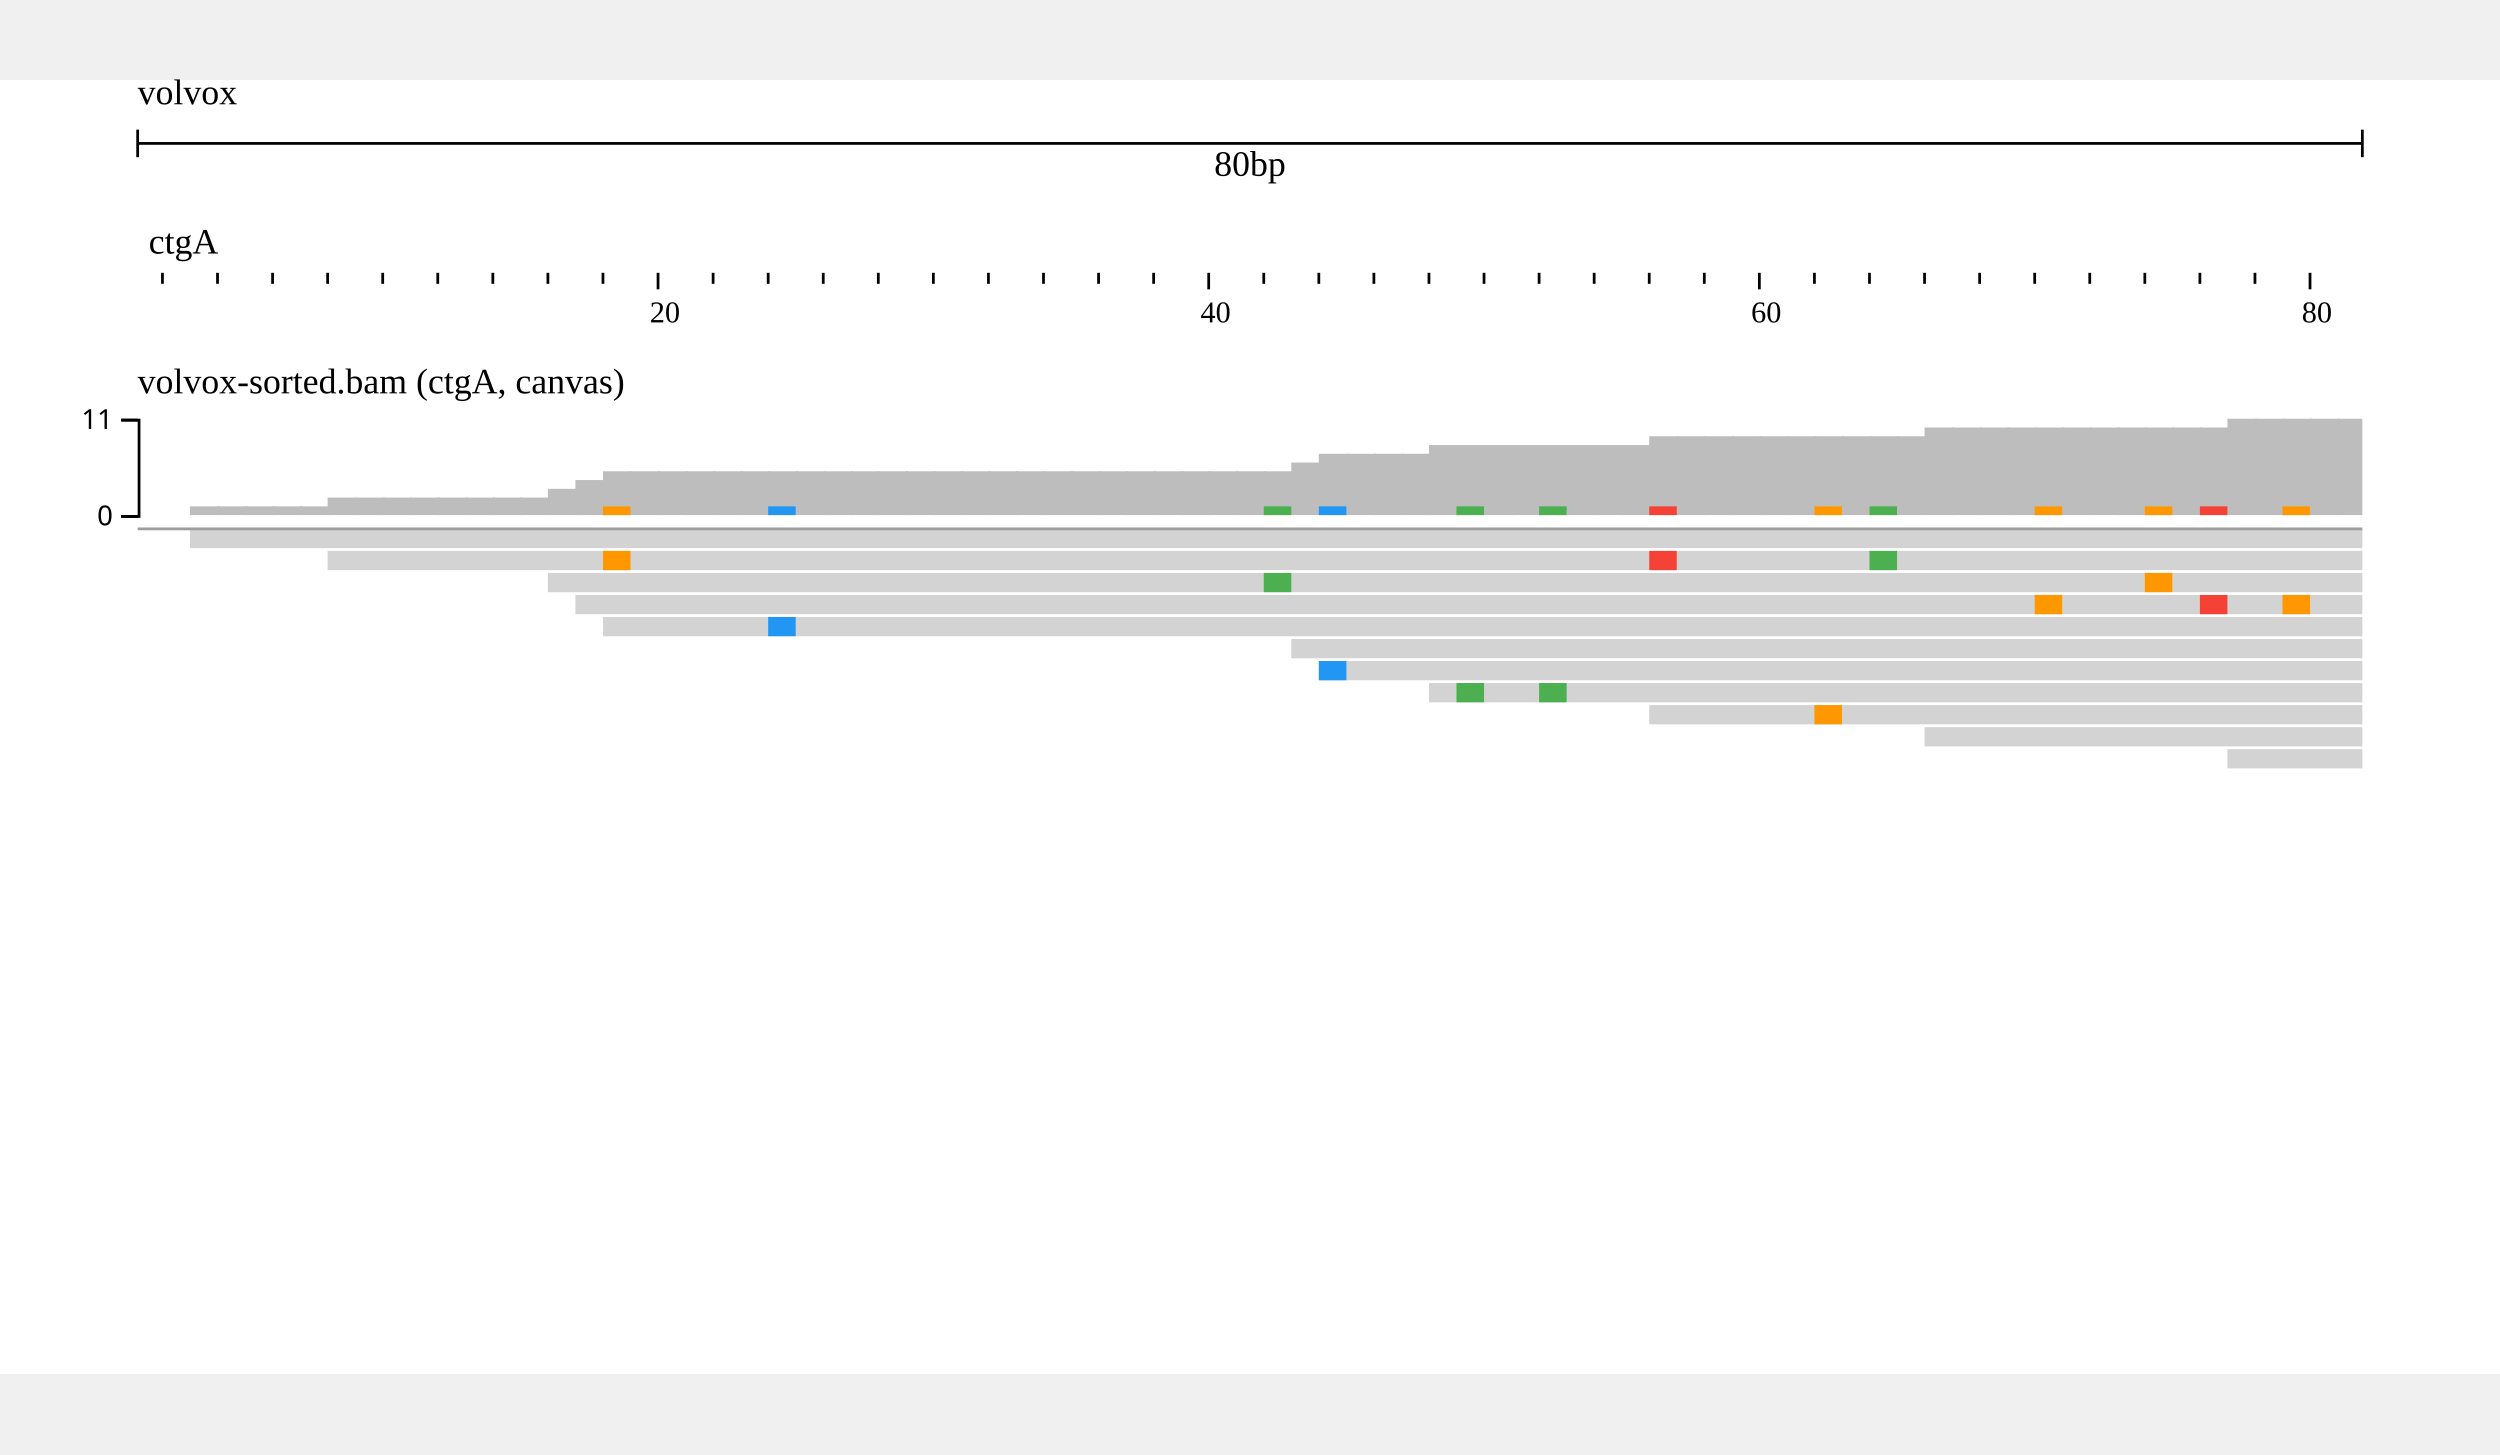
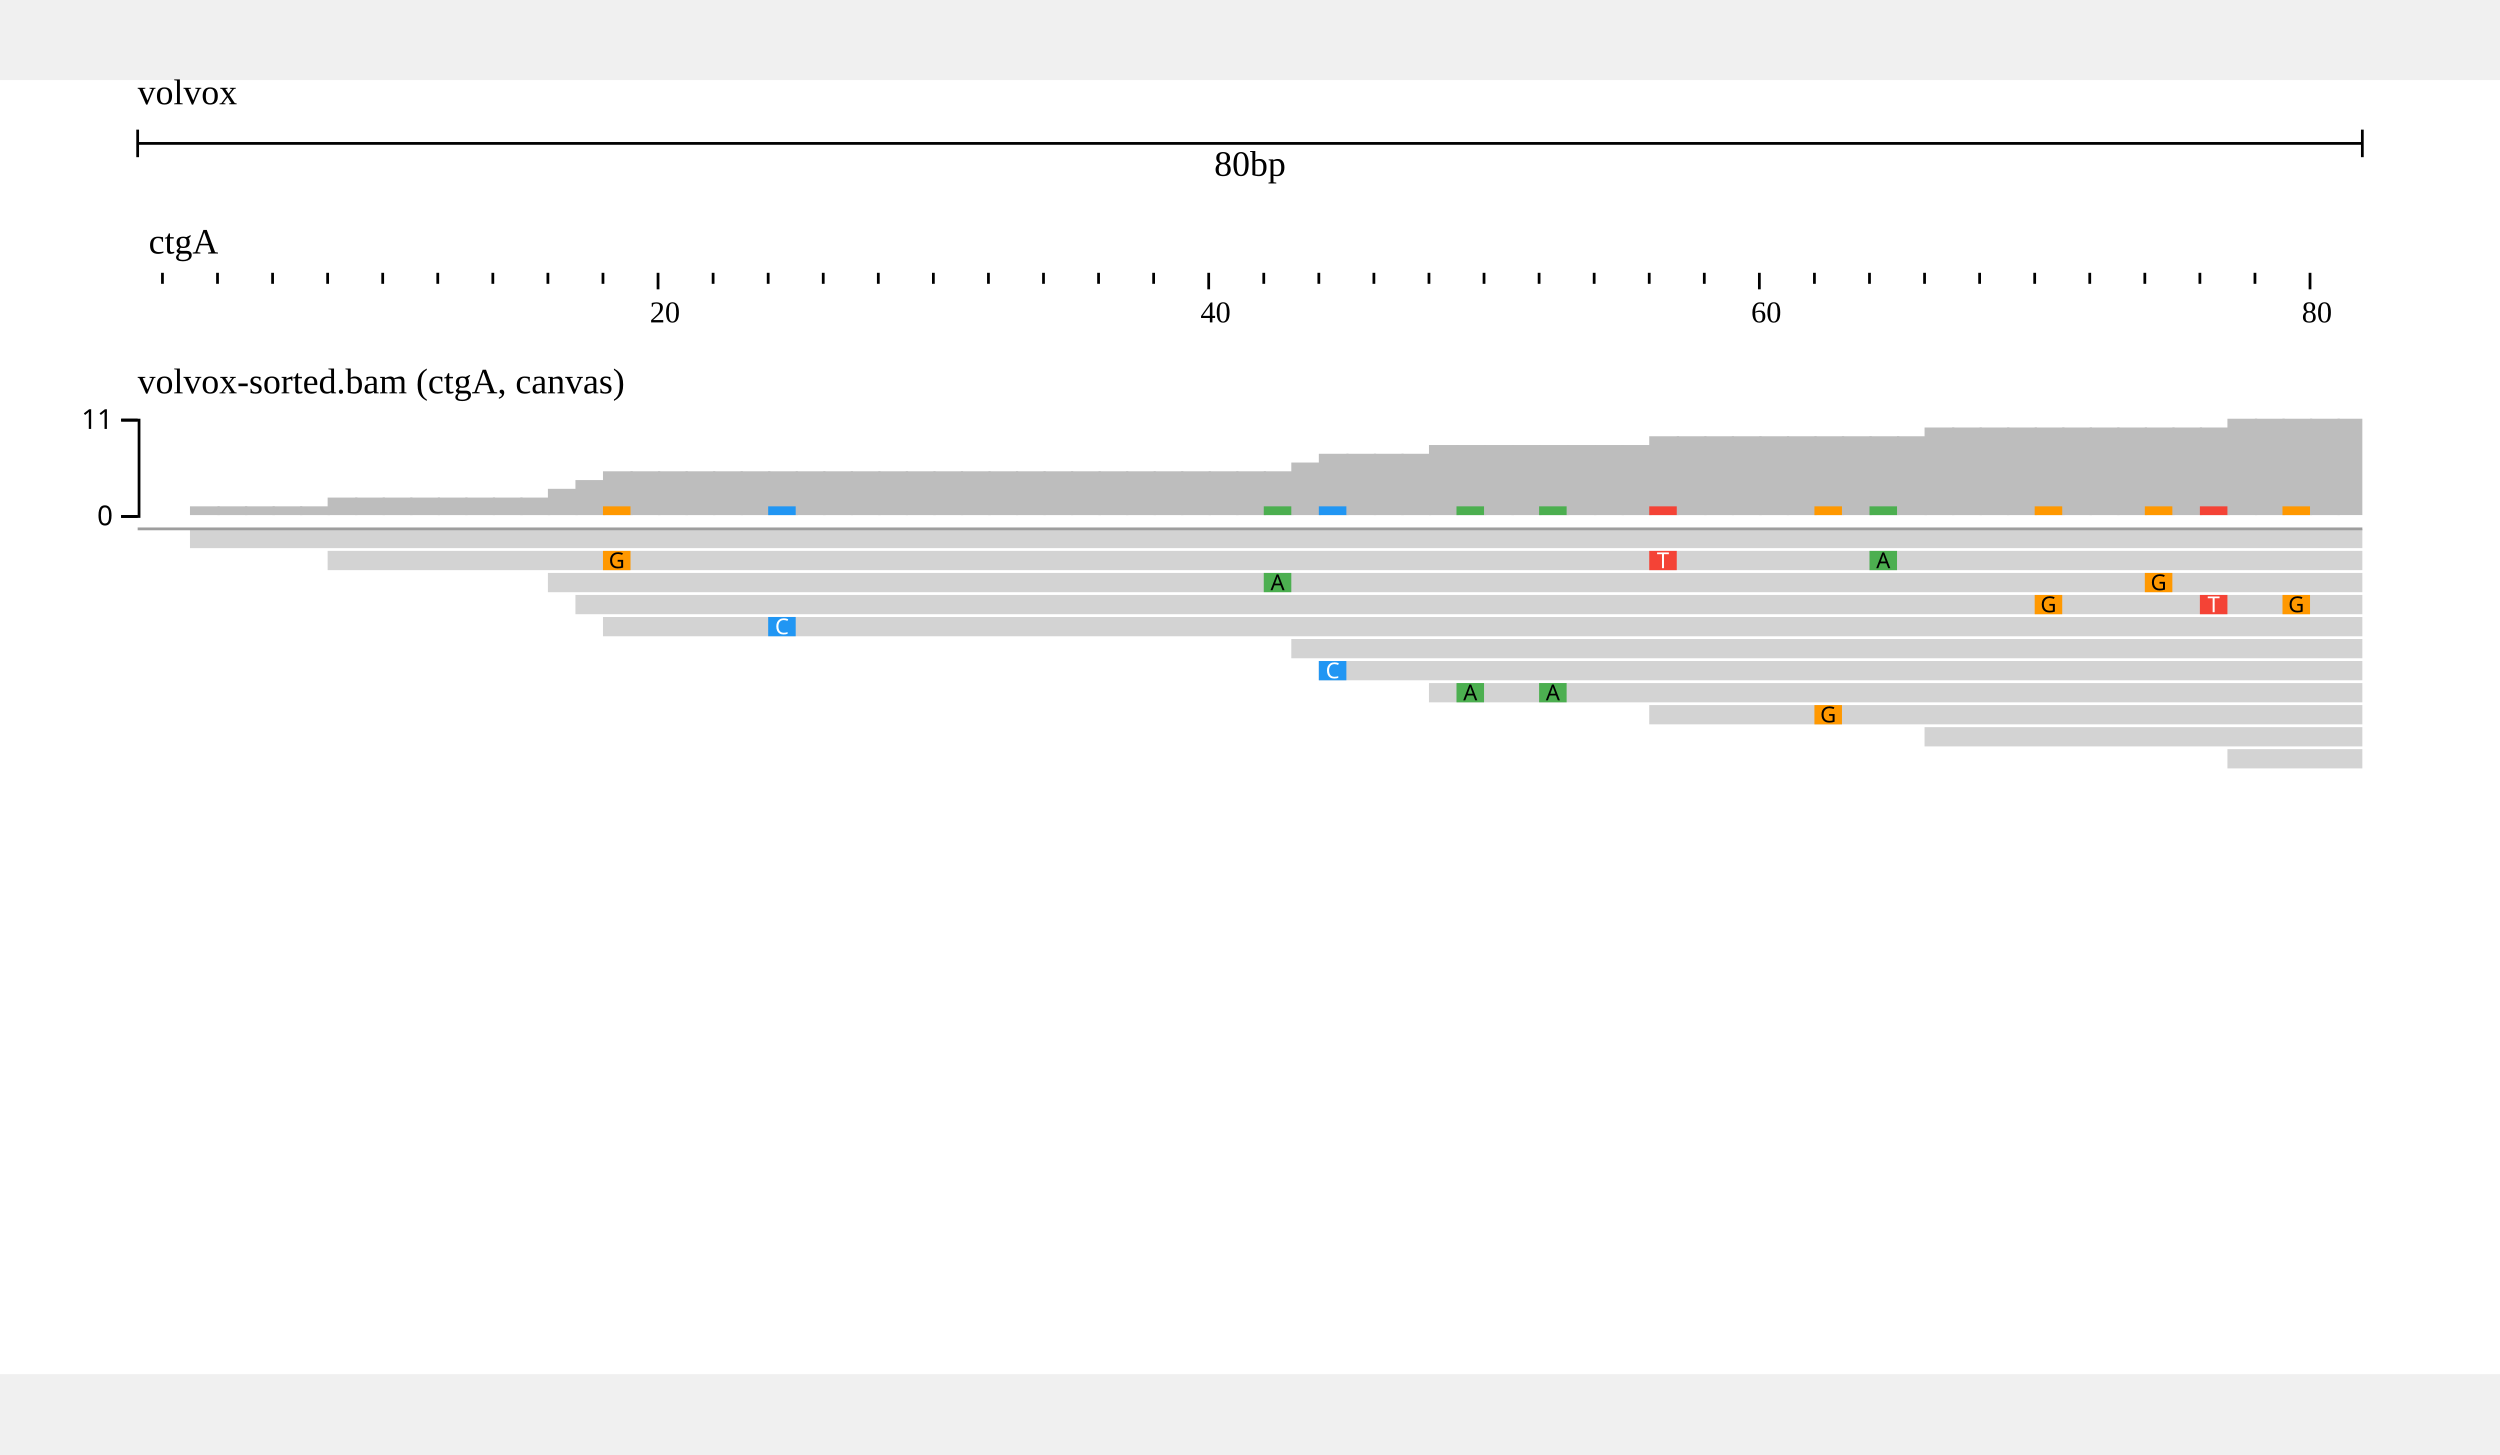
<svg xmlns="http://www.w3.org/2000/svg" width="808" height="470" viewBox="0,0,908,470">
  <rect width="908" height="470" fill="#ffffff" />
  <g transform="translate(50 0)">
    <g transform="translate(0)">
      <g id="header">
        <text x="0" y="0" dominant-baseline="hanging" font-size="13" fill="#000000">volvox</text>
        <g transform="translate(0 13)">
          <line x1="0" x2="808" y1="10" y2="10" stroke="#000000" />
          <line x1="0" x2="0" y1="5" y2="15" stroke="#000000" />
          <line x1="808" x2="808" y1="5" y2="15" stroke="#000000" />
          <text x="404" y="13" text-anchor="middle" dominant-baseline="hanging" font-size="13" fill="#000000">80bp</text>
        </g>
        <g transform="translate(0 50)">
          <g>
            <defs>
              <clipPath id="clip-volvox:ctgA:0.1:80.9:0">
                <rect x="0" y="0" width="808" height="100" />
              </clipPath>
            </defs>
            <g transform="translate(0 0)">
              <g clip-path="url(#clip-volvox:ctgA:0.1:80.9:0)">
                <text x="4" y="13" font-size="13" fill="#000000">ctgA</text>
                <g transform="translate(0 20)">
                  <line x1="-31" x2="-31" y1="0" y2="4" stroke-width="1" stroke="#000000" />
                  <line x1="-11" x2="-11" y1="0" y2="6" stroke-width="1" stroke="#000000" />
                  <line x1="9" x2="9" y1="0" y2="4" stroke-width="1" stroke="#000000" />
                  <line x1="29" x2="29" y1="0" y2="4" stroke-width="1" stroke="#000000" />
                  <line x1="49" x2="49" y1="0" y2="4" stroke-width="1" stroke="#000000" />
                  <line x1="69" x2="69" y1="0" y2="4" stroke-width="1" stroke="#000000" />
                  <line x1="89" x2="89" y1="0" y2="4" stroke-width="1" stroke="#000000" />
                  <line x1="109" x2="109" y1="0" y2="4" stroke-width="1" stroke="#000000" />
                  <line x1="129" x2="129" y1="0" y2="4" stroke-width="1" stroke="#000000" />
                  <line x1="149" x2="149" y1="0" y2="4" stroke-width="1" stroke="#000000" />
                  <line x1="169" x2="169" y1="0" y2="4" stroke-width="1" stroke="#000000" />
                  <line x1="189" x2="189" y1="0" y2="6" stroke-width="1" stroke="#000000" />
                  <line x1="209" x2="209" y1="0" y2="4" stroke-width="1" stroke="#000000" />
                  <line x1="229" x2="229" y1="0" y2="4" stroke-width="1" stroke="#000000" />
                  <line x1="249" x2="249" y1="0" y2="4" stroke-width="1" stroke="#000000" />
                  <line x1="269" x2="269" y1="0" y2="4" stroke-width="1" stroke="#000000" />
                  <line x1="289" x2="289" y1="0" y2="4" stroke-width="1" stroke="#000000" />
                  <line x1="309" x2="309" y1="0" y2="4" stroke-width="1" stroke="#000000" />
                  <line x1="329" x2="329" y1="0" y2="4" stroke-width="1" stroke="#000000" />
                  <line x1="349" x2="349" y1="0" y2="4" stroke-width="1" stroke="#000000" />
                  <line x1="369" x2="369" y1="0" y2="4" stroke-width="1" stroke="#000000" />
                  <line x1="389" x2="389" y1="0" y2="6" stroke-width="1" stroke="#000000" />
                  <line x1="409" x2="409" y1="0" y2="4" stroke-width="1" stroke="#000000" />
                  <line x1="429" x2="429" y1="0" y2="4" stroke-width="1" stroke="#000000" />
                  <line x1="449" x2="449" y1="0" y2="4" stroke-width="1" stroke="#000000" />
                  <line x1="469" x2="469" y1="0" y2="4" stroke-width="1" stroke="#000000" />
                  <line x1="489" x2="489" y1="0" y2="4" stroke-width="1" stroke="#000000" />
                  <line x1="509" x2="509" y1="0" y2="4" stroke-width="1" stroke="#000000" />
                  <line x1="529" x2="529" y1="0" y2="4" stroke-width="1" stroke="#000000" />
                  <line x1="549" x2="549" y1="0" y2="4" stroke-width="1" stroke="#000000" />
                  <line x1="569" x2="569" y1="0" y2="4" stroke-width="1" stroke="#000000" />
                  <line x1="589" x2="589" y1="0" y2="6" stroke-width="1" stroke="#000000" />
                  <line x1="609" x2="609" y1="0" y2="4" stroke-width="1" stroke="#000000" />
                  <line x1="629" x2="629" y1="0" y2="4" stroke-width="1" stroke="#000000" />
                  <line x1="649" x2="649" y1="0" y2="4" stroke-width="1" stroke="#000000" />
                  <line x1="669" x2="669" y1="0" y2="4" stroke-width="1" stroke="#000000" />
                  <line x1="689" x2="689" y1="0" y2="4" stroke-width="1" stroke="#000000" />
                  <line x1="709" x2="709" y1="0" y2="4" stroke-width="1" stroke="#000000" />
                  <line x1="729" x2="729" y1="0" y2="4" stroke-width="1" stroke="#000000" />
                  <line x1="749" x2="749" y1="0" y2="4" stroke-width="1" stroke="#000000" />
                  <line x1="769" x2="769" y1="0" y2="4" stroke-width="1" stroke="#000000" />
                  <line x1="789" x2="789" y1="0" y2="6" stroke-width="1" stroke="#000000" />
                  <line x1="809" x2="809" y1="0" y2="4" stroke-width="1" stroke="#000000" />
                  <line x1="829" x2="829" y1="0" y2="4" stroke-width="1" stroke="#000000" />
                  <text x="186" y="18" font-size="11" fill="#000000">20</text>
                  <text x="386" y="18" font-size="11" fill="#000000">40</text>
                  <text x="586" y="18" font-size="11" fill="#000000">60</text>
                  <text x="786" y="18" font-size="11" fill="#000000">80</text>
                </g>
              </g>
            </g>
          </g>
        </g>
      </g>
    </g>
    <g transform="translate(0 100)">
      <g transform="translate(0 0)">
        <defs>
          <clipPath id="track-clip-volvox_alignments_pileup_coverage">
            <rect x="-50" y="18" width="858" height="250" />
          </clipPath>
        </defs>
        <g clip-path="url(#track-clip-volvox_alignments_pileup_coverage)">
          <g transform="translate(0 18)">
            <defs>
              <clipPath id="alignments-clip-Ts1CbMlWv4">
                <rect x="0" y="0" width="808" height="250" />
              </clipPath>
            </defs>
            <g clip-path="url(#alignments-clip-Ts1CbMlWv4)">
              <g>
                <clipPath id="svgcanvas-clip-0">
                  <path d="M0,0h808v250h-808Z" />
                </clipPath>
                <g clip-path="url(#svgcanvas-clip-0)">
                  <rect x="-1" y="40" width="10.8" height="0" fill="rgb(189,189,189)" />
                  <rect x="9" y="40" width="10.8" height="0" fill="rgb(189,189,189)" />
                  <rect x="19" y="36.818" width="10.8" height="3.182" fill="rgb(189,189,189)" />
                  <rect x="29" y="36.818" width="10.8" height="3.182" fill="rgb(189,189,189)" />
                  <rect x="39" y="36.818" width="10.8" height="3.182" fill="rgb(189,189,189)" />
                  <rect x="49" y="36.818" width="10.8" height="3.182" fill="rgb(189,189,189)" />
                  <rect x="59" y="36.818" width="10.8" height="3.182" fill="rgb(189,189,189)" />
                  <rect x="69" y="33.636" width="10.8" height="6.364" fill="rgb(189,189,189)" />
                  <rect x="79" y="33.636" width="10.8" height="6.364" fill="rgb(189,189,189)" />
                  <rect x="89" y="33.636" width="10.8" height="6.364" fill="rgb(189,189,189)" />
                  <rect x="99" y="33.636" width="10.8" height="6.364" fill="rgb(189,189,189)" />
                  <rect x="109" y="33.636" width="10.8" height="6.364" fill="rgb(189,189,189)" />
                  <rect x="119" y="33.636" width="10.8" height="6.364" fill="rgb(189,189,189)" />
                  <rect x="129" y="33.636" width="10.8" height="6.364" fill="rgb(189,189,189)" />
                  <rect x="139" y="33.636" width="10.8" height="6.364" fill="rgb(189,189,189)" />
                  <rect x="149" y="30.455" width="10.8" height="9.545" fill="rgb(189,189,189)" />
                  <rect x="159" y="27.273" width="10.8" height="12.727" fill="rgb(189,189,189)" />
                  <rect x="169" y="24.091" width="10.8" height="15.909" fill="rgb(189,189,189)" />
                  <rect x="179" y="24.091" width="10.8" height="15.909" fill="rgb(189,189,189)" />
                  <rect x="189" y="24.091" width="10.8" height="15.909" fill="rgb(189,189,189)" />
                  <rect x="199" y="24.091" width="10.8" height="15.909" fill="rgb(189,189,189)" />
                  <rect x="209" y="24.091" width="10.8" height="15.909" fill="rgb(189,189,189)" />
                  <rect x="219" y="24.091" width="10.8" height="15.909" fill="rgb(189,189,189)" />
                  <rect x="229" y="24.091" width="10.8" height="15.909" fill="rgb(189,189,189)" />
                  <rect x="239" y="24.091" width="10.8" height="15.909" fill="rgb(189,189,189)" />
                  <rect x="249" y="24.091" width="10.8" height="15.909" fill="rgb(189,189,189)" />
                  <rect x="259" y="24.091" width="10.8" height="15.909" fill="rgb(189,189,189)" />
                  <rect x="269" y="24.091" width="10.8" height="15.909" fill="rgb(189,189,189)" />
                  <rect x="279" y="24.091" width="10.8" height="15.909" fill="rgb(189,189,189)" />
                  <rect x="289" y="24.091" width="10.8" height="15.909" fill="rgb(189,189,189)" />
                  <rect x="299" y="24.091" width="10.8" height="15.909" fill="rgb(189,189,189)" />
                  <rect x="309" y="24.091" width="10.8" height="15.909" fill="rgb(189,189,189)" />
                  <rect x="319" y="24.091" width="10.8" height="15.909" fill="rgb(189,189,189)" />
                  <rect x="329" y="24.091" width="10.8" height="15.909" fill="rgb(189,189,189)" />
                  <rect x="339" y="24.091" width="10.8" height="15.909" fill="rgb(189,189,189)" />
                  <rect x="349" y="24.091" width="10.8" height="15.909" fill="rgb(189,189,189)" />
                  <rect x="359" y="24.091" width="10.8" height="15.909" fill="rgb(189,189,189)" />
                  <rect x="369" y="24.091" width="10.8" height="15.909" fill="rgb(189,189,189)" />
                  <rect x="379" y="24.091" width="10.8" height="15.909" fill="rgb(189,189,189)" />
                  <rect x="389" y="24.091" width="10.8" height="15.909" fill="rgb(189,189,189)" />
                  <rect x="399" y="24.091" width="10.8" height="15.909" fill="rgb(189,189,189)" />
                  <rect x="409" y="24.091" width="10.8" height="15.909" fill="rgb(189,189,189)" />
                  <rect x="419" y="20.909" width="10.8" height="19.091" fill="rgb(189,189,189)" />
                  <rect x="429" y="17.727" width="10.8" height="22.273" fill="rgb(189,189,189)" />
                  <rect x="439" y="17.727" width="10.8" height="22.273" fill="rgb(189,189,189)" />
                  <rect x="449" y="17.727" width="10.8" height="22.273" fill="rgb(189,189,189)" />
                  <rect x="459" y="17.727" width="10.8" height="22.273" fill="rgb(189,189,189)" />
                  <rect x="469" y="14.545" width="10.8" height="25.455" fill="rgb(189,189,189)" />
                  <rect x="479" y="14.545" width="10.8" height="25.455" fill="rgb(189,189,189)" />
                  <rect x="489" y="14.545" width="10.8" height="25.455" fill="rgb(189,189,189)" />
                  <rect x="499" y="14.545" width="10.8" height="25.455" fill="rgb(189,189,189)" />
                  <rect x="509" y="14.545" width="10.8" height="25.455" fill="rgb(189,189,189)" />
                  <rect x="519" y="14.545" width="10.8" height="25.455" fill="rgb(189,189,189)" />
                  <rect x="529" y="14.545" width="10.8" height="25.455" fill="rgb(189,189,189)" />
                  <rect x="539" y="14.545" width="10.8" height="25.455" fill="rgb(189,189,189)" />
                  <rect x="549" y="11.364" width="10.8" height="28.636" fill="rgb(189,189,189)" />
                  <rect x="559" y="11.364" width="10.8" height="28.636" fill="rgb(189,189,189)" />
                  <rect x="569" y="11.364" width="10.8" height="28.636" fill="rgb(189,189,189)" />
                  <rect x="579" y="11.364" width="10.8" height="28.636" fill="rgb(189,189,189)" />
                  <rect x="589" y="11.364" width="10.8" height="28.636" fill="rgb(189,189,189)" />
                  <rect x="599" y="11.364" width="10.8" height="28.636" fill="rgb(189,189,189)" />
                  <rect x="609" y="11.364" width="10.8" height="28.636" fill="rgb(189,189,189)" />
                  <rect x="619" y="11.364" width="10.8" height="28.636" fill="rgb(189,189,189)" />
                  <rect x="629" y="11.364" width="10.8" height="28.636" fill="rgb(189,189,189)" />
                  <rect x="639" y="11.364" width="10.8" height="28.636" fill="rgb(189,189,189)" />
                  <rect x="649" y="8.182" width="10.8" height="31.818" fill="rgb(189,189,189)" />
                  <rect x="659" y="8.182" width="10.8" height="31.818" fill="rgb(189,189,189)" />
                  <rect x="669" y="8.182" width="10.8" height="31.818" fill="rgb(189,189,189)" />
                  <rect x="679" y="8.182" width="10.8" height="31.818" fill="rgb(189,189,189)" />
                  <rect x="689" y="8.182" width="10.8" height="31.818" fill="rgb(189,189,189)" />
                  <rect x="699" y="8.182" width="10.8" height="31.818" fill="rgb(189,189,189)" />
                  <rect x="709" y="8.182" width="10.8" height="31.818" fill="rgb(189,189,189)" />
                  <rect x="719" y="8.182" width="10.8" height="31.818" fill="rgb(189,189,189)" />
                  <rect x="729" y="8.182" width="10.8" height="31.818" fill="rgb(189,189,189)" />
                  <rect x="739" y="8.182" width="10.8" height="31.818" fill="rgb(189,189,189)" />
                  <rect x="749" y="8.182" width="10.8" height="31.818" fill="rgb(189,189,189)" />
                  <rect x="759" y="5" width="10.8" height="35" fill="rgb(189,189,189)" />
                  <rect x="769" y="5" width="10.8" height="35" fill="rgb(189,189,189)" />
                  <rect x="779" y="5" width="10.8" height="35" fill="rgb(189,189,189)" />
                  <rect x="789" y="5" width="10.8" height="35" fill="rgb(189,189,189)" />
                  <rect x="799" y="5" width="10.8" height="35" fill="rgb(189,189,189)" />
                  <rect x="169" y="36.818" width="10" height="3.182" fill="rgb(255,152,0)" />
                  <rect x="549" y="36.818" width="10" height="3.182" fill="rgb(244,67,54)" />
                  <rect x="629" y="36.818" width="10" height="3.182" fill="rgb(76,175,80)" />
                  <rect x="409" y="36.818" width="10" height="3.182" fill="rgb(76,175,80)" />
                  <rect x="729" y="36.818" width="10" height="3.182" fill="rgb(255,152,0)" />
                  <rect x="689" y="36.818" width="10" height="3.182" fill="rgb(255,152,0)" />
                  <rect x="749" y="36.818" width="10" height="3.182" fill="rgb(244,67,54)" />
                  <rect x="779" y="36.818" width="10" height="3.182" fill="rgb(255,152,0)" />
                  <rect x="229" y="36.818" width="10" height="3.182" fill="rgb(33,150,243)" />
                  <rect x="429" y="36.818" width="10" height="3.182" fill="rgb(33,150,243)" />
                  <rect x="479" y="36.818" width="10" height="3.182" fill="rgb(76,175,80)" />
                  <rect x="509" y="36.818" width="10" height="3.182" fill="rgb(76,175,80)" />
                  <rect x="609" y="36.818" width="10" height="3.182" fill="rgb(255,152,0)" />
                  <clipPath id="svgcanvas-clip-1">
                    <path d="M0,45h808v205h-808Z" />
                  </clipPath>
                  <g clip-path="url(#svgcanvas-clip-1)">
                    <rect x="19" y="45" width="1000" height="7" fill="rgb(211,211,211)" />
                    <rect x="69" y="53" width="1000" height="7" fill="rgb(211,211,211)" />
                    <rect x="149" y="61" width="1000" height="7" fill="rgb(211,211,211)" />
                    <rect x="159" y="69" width="1000" height="7" fill="rgb(211,211,211)" />
                    <rect x="169" y="77" width="1000" height="7" fill="rgb(211,211,211)" />
                    <rect x="419" y="85" width="1000" height="7" fill="rgb(211,211,211)" />
                    <rect x="429" y="93" width="1000" height="7" fill="rgb(211,211,211)" />
                    <rect x="469" y="101" width="1000" height="7" fill="rgb(211,211,211)" />
                    <rect x="549" y="109" width="1000" height="7" fill="rgb(211,211,211)" />
                    <rect x="649" y="117" width="1000" height="7" fill="rgb(211,211,211)" />
                    <rect x="759" y="125" width="1000" height="7" fill="rgb(211,211,211)" />
                    <rect x="899" y="133" width="1000" height="7" fill="rgb(211,211,211)" />
                    <rect x="939" y="141" width="1000" height="7" fill="rgb(211,211,211)" />
                    <rect x="1089" y="45" width="1000" height="7" fill="rgb(211,211,211)" />
                    <rect x="169" y="53" width="10" height="7" fill="rgb(255,152,0)" />
                    <rect x="549" y="53" width="10" height="7" fill="rgb(244,67,54)" />
                    <rect x="629" y="53" width="10" height="7" fill="rgb(76,175,80)" />
                    <rect x="829" y="53" width="10" height="7" fill="rgb(33,150,243)" />
                    <rect x="409" y="61" width="10" height="7" fill="rgb(76,175,80)" />
                    <rect x="729" y="61" width="10" height="7" fill="rgb(255,152,0)" />
                    <rect x="1029" y="61" width="10" height="7" fill="rgb(76,175,80)" />
                    <rect x="689" y="69" width="10" height="7" fill="rgb(255,152,0)" />
                    <rect x="749" y="69" width="10" height="7" fill="rgb(244,67,54)" />
                    <rect x="779" y="69" width="10" height="7" fill="rgb(255,152,0)" />
                    <rect x="849" y="69" width="10" height="7" fill="rgb(76,175,80)" />
                    <rect x="229" y="77" width="10" height="7" fill="rgb(33,150,243)" />
                    <rect x="859" y="77" width="10" height="7" fill="rgb(255,152,0)" />
                    <rect x="1109" y="77" width="10" height="7" fill="rgb(33,150,243)" />
                    <rect x="1039" y="85" width="10" height="7" fill="rgb(244,67,54)" />
                    <rect x="429" y="93" width="10" height="7" fill="rgb(33,150,243)" />
                    <rect x="1339" y="93" width="10" height="7" fill="rgb(76,175,80)" />
                    <rect x="479" y="101" width="10" height="7" fill="rgb(76,175,80)" />
                    <rect x="509" y="101" width="10" height="7" fill="rgb(76,175,80)" />
                    <rect x="609" y="109" width="10" height="7" fill="rgb(255,152,0)" />
                    <rect x="1039" y="117" width="10" height="7" fill="rgb(33,150,243)" />
                  </g>
                </g>
+                 <text x="174" y="56.5" fill="rgb(0, 0, 0)" font-size="8" font-family="sans-serif" text-anchor="middle" dominant-baseline="middle">G</text>
+                 <text x="554" y="56.5" fill="#fff" font-size="8" font-family="sans-serif" text-anchor="middle" dominant-baseline="middle">T</text>
+                 <text x="634" y="56.5" fill="rgb(0, 0, 0)" font-size="8" font-family="sans-serif" text-anchor="middle" dominant-baseline="middle">A</text>
+                 <text x="414" y="64.5" fill="rgb(0, 0, 0)" font-size="8" font-family="sans-serif" text-anchor="middle" dominant-baseline="middle">A</text>
+                 <text x="734" y="64.5" fill="rgb(0, 0, 0)" font-size="8" font-family="sans-serif" text-anchor="middle" dominant-baseline="middle">G</text>
+                 <text x="694" y="72.5" fill="rgb(0, 0, 0)" font-size="8" font-family="sans-serif" text-anchor="middle" dominant-baseline="middle">G</text>
+                 <text x="754" y="72.5" fill="#fff" font-size="8" font-family="sans-serif" text-anchor="middle" dominant-baseline="middle">T</text>
+                 <text x="784" y="72.5" fill="rgb(0, 0, 0)" font-size="8" font-family="sans-serif" text-anchor="middle" dominant-baseline="middle">G</text>
+                 <text x="234" y="80.5" fill="#fff" font-size="8" font-family="sans-serif" text-anchor="middle" dominant-baseline="middle">C</text>
+                 <text x="434" y="96.5" fill="#fff" font-size="8" font-family="sans-serif" text-anchor="middle" dominant-baseline="middle">C</text>
+                 <text x="484" y="104.5" fill="rgb(0, 0, 0)" font-size="8" font-family="sans-serif" text-anchor="middle" dominant-baseline="middle">A</text>
+                 <text x="514" y="104.5" fill="rgb(0, 0, 0)" font-size="8" font-family="sans-serif" text-anchor="middle" dominant-baseline="middle">A</text>
+                 <text x="614" y="112.5" fill="rgb(0, 0, 0)" font-size="8" font-family="sans-serif" text-anchor="middle" dominant-baseline="middle">G</text>
              </g>
              <line x1="0" y1="45" x2="808" y2="45" stroke="#9e9e9e" stroke-width="1" />
              <g transform="translate(0,5)" />
            </g>
            <g transform="translate(0)">
              <g font-size="10" font-family="sans-serif" text-anchor="end" stroke="rgb(0, 0, 0)" stroke-width="1">
                <path fill="none" d="M-6 5.5H0.5V40.5H-6" />
                <g transform="translate(0,40)">
                  <line x2="-6" y1="0.5" y2="0.5" />
                  <text stroke="#fff" stroke-width="2.5" paint-order="stroke" fill="rgb(0, 0, 0)" dy="0.32em" x="-9" y="0.5">0</text>
                </g>
                <g transform="translate(0,5)">
                  <line x2="-6" y1="0.5" y2="0.5" />
                  <text stroke="#fff" stroke-width="2.5" paint-order="stroke" fill="rgb(0, 0, 0)" dy="0.32em" x="-9" y="0.5">11</text>
                </g>
              </g>
            </g>
          </g>
        </g>
        <text x="0" y="5" fill="#000000" font-size="13" dominant-baseline="hanging">volvox-sorted.bam (ctgA, canvas)</text>
      </g>
    </g>
  </g>
</svg>
